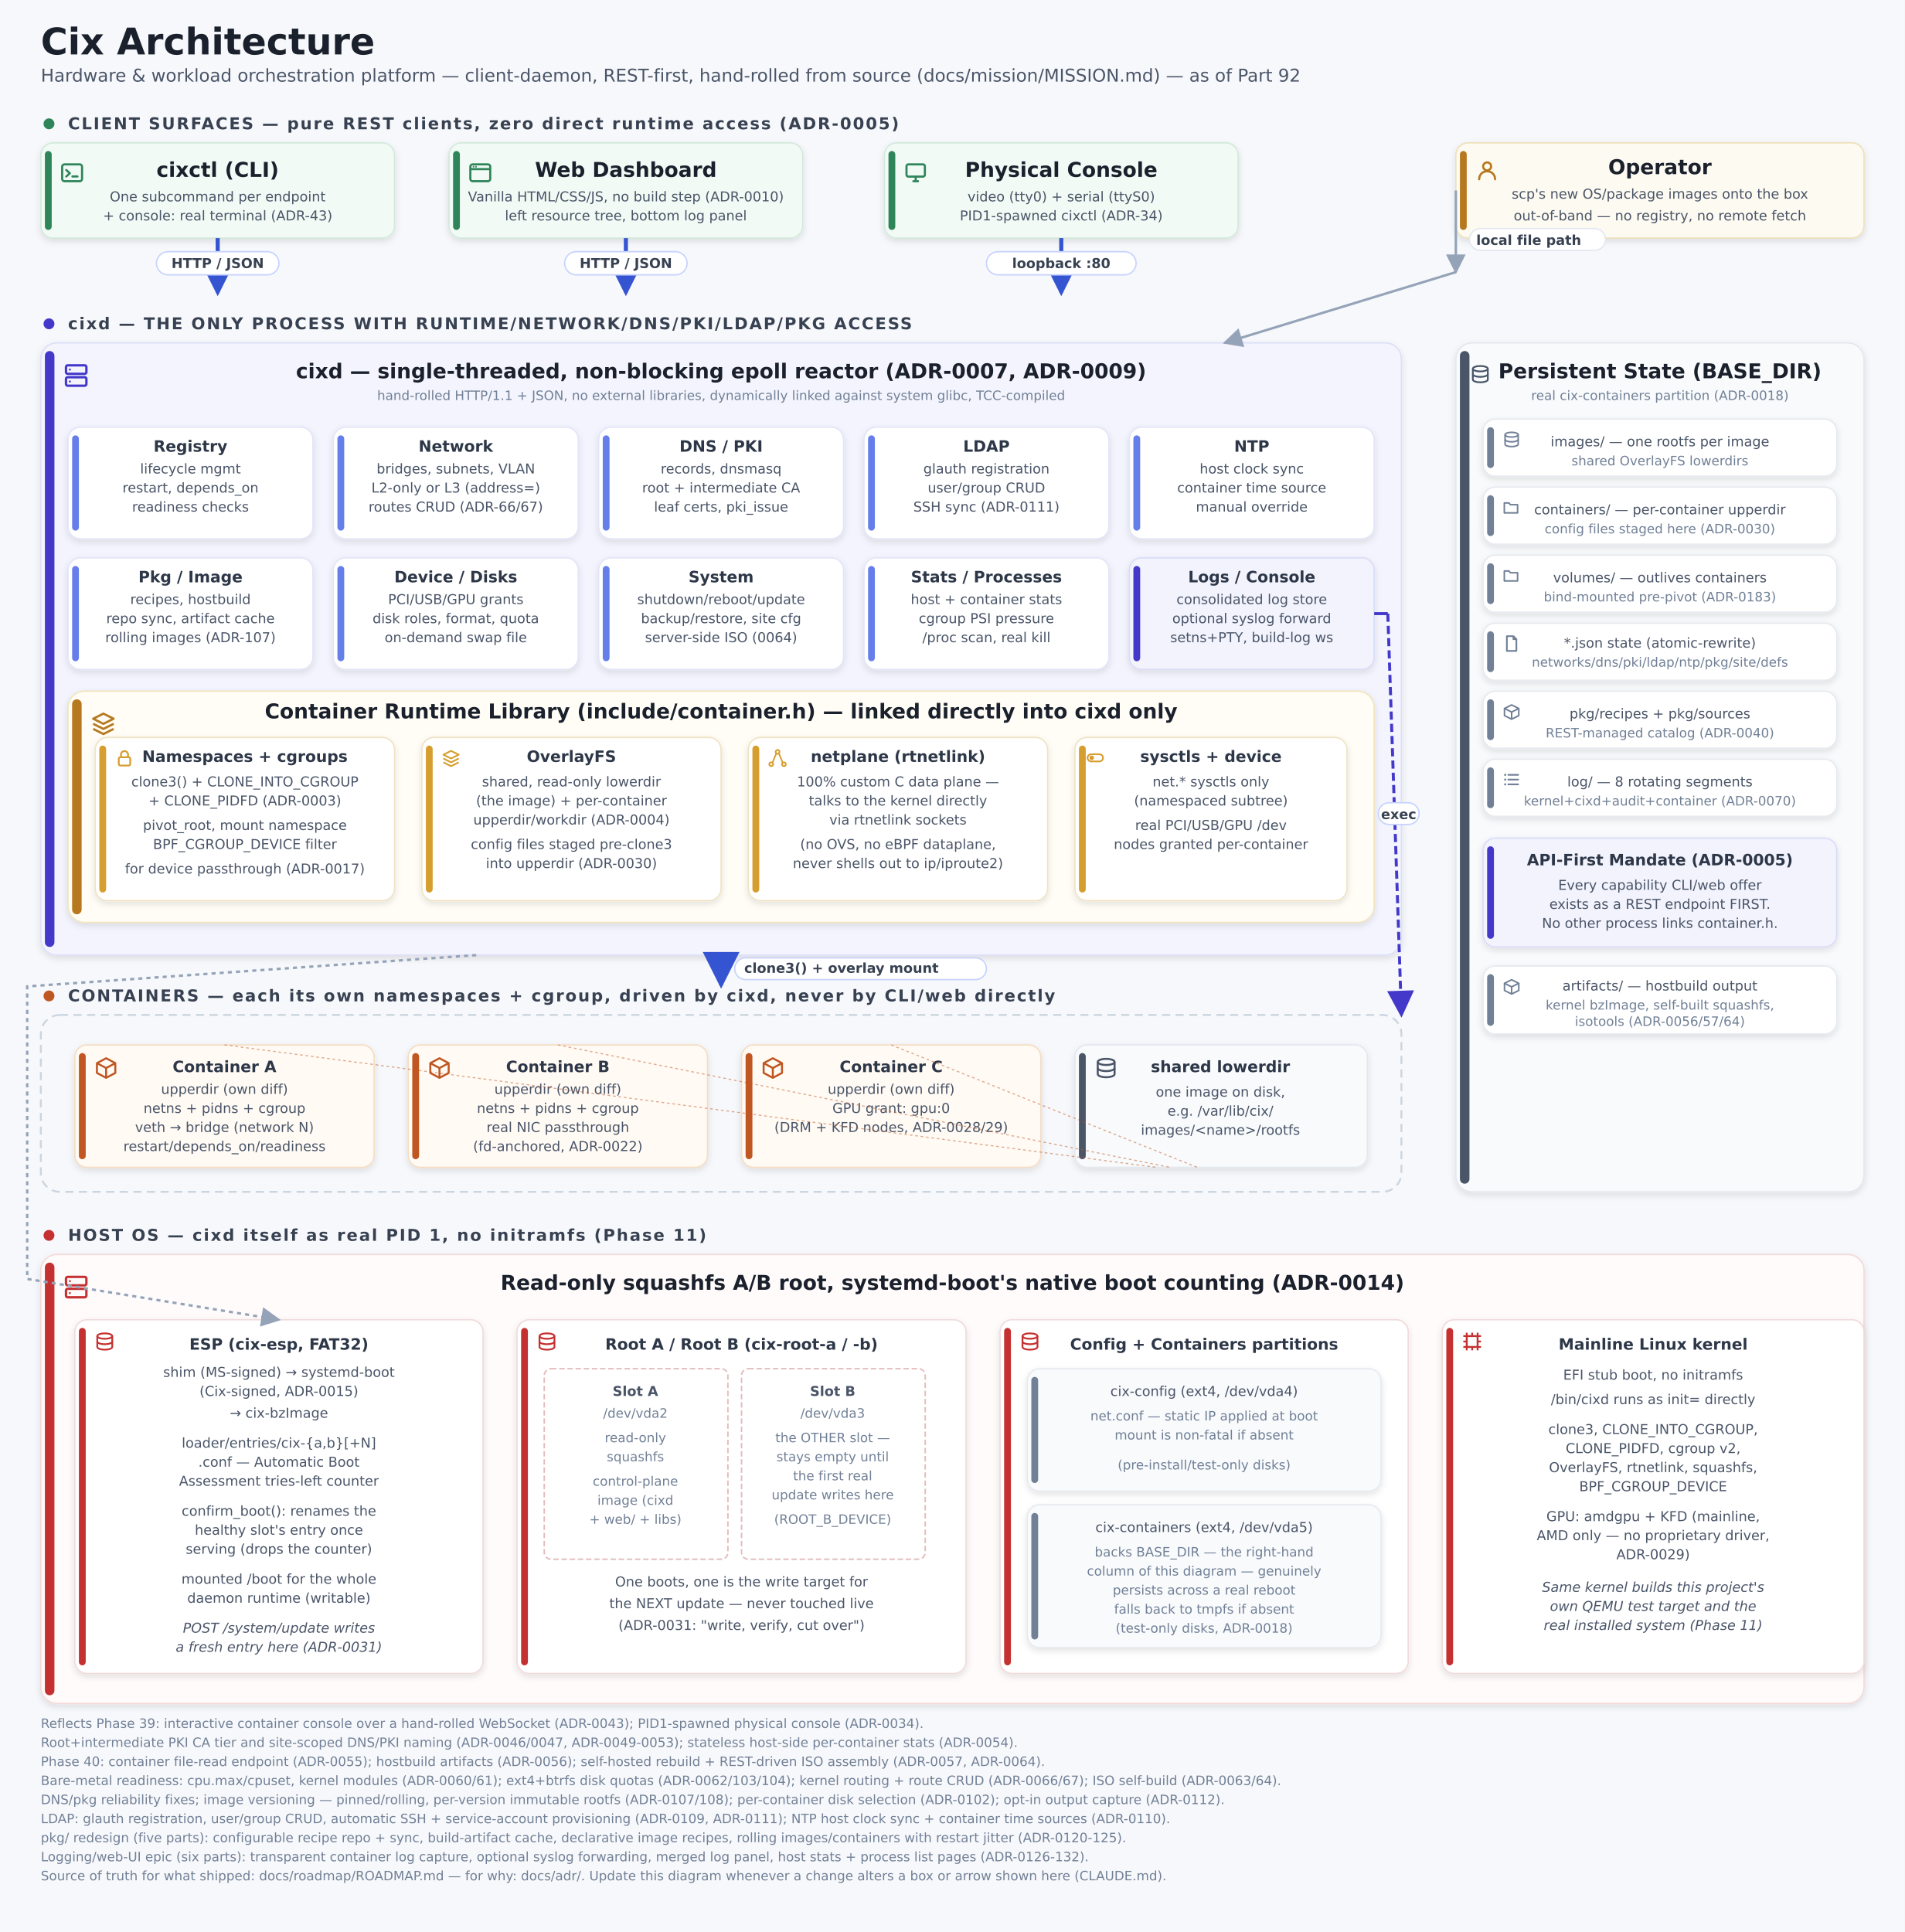
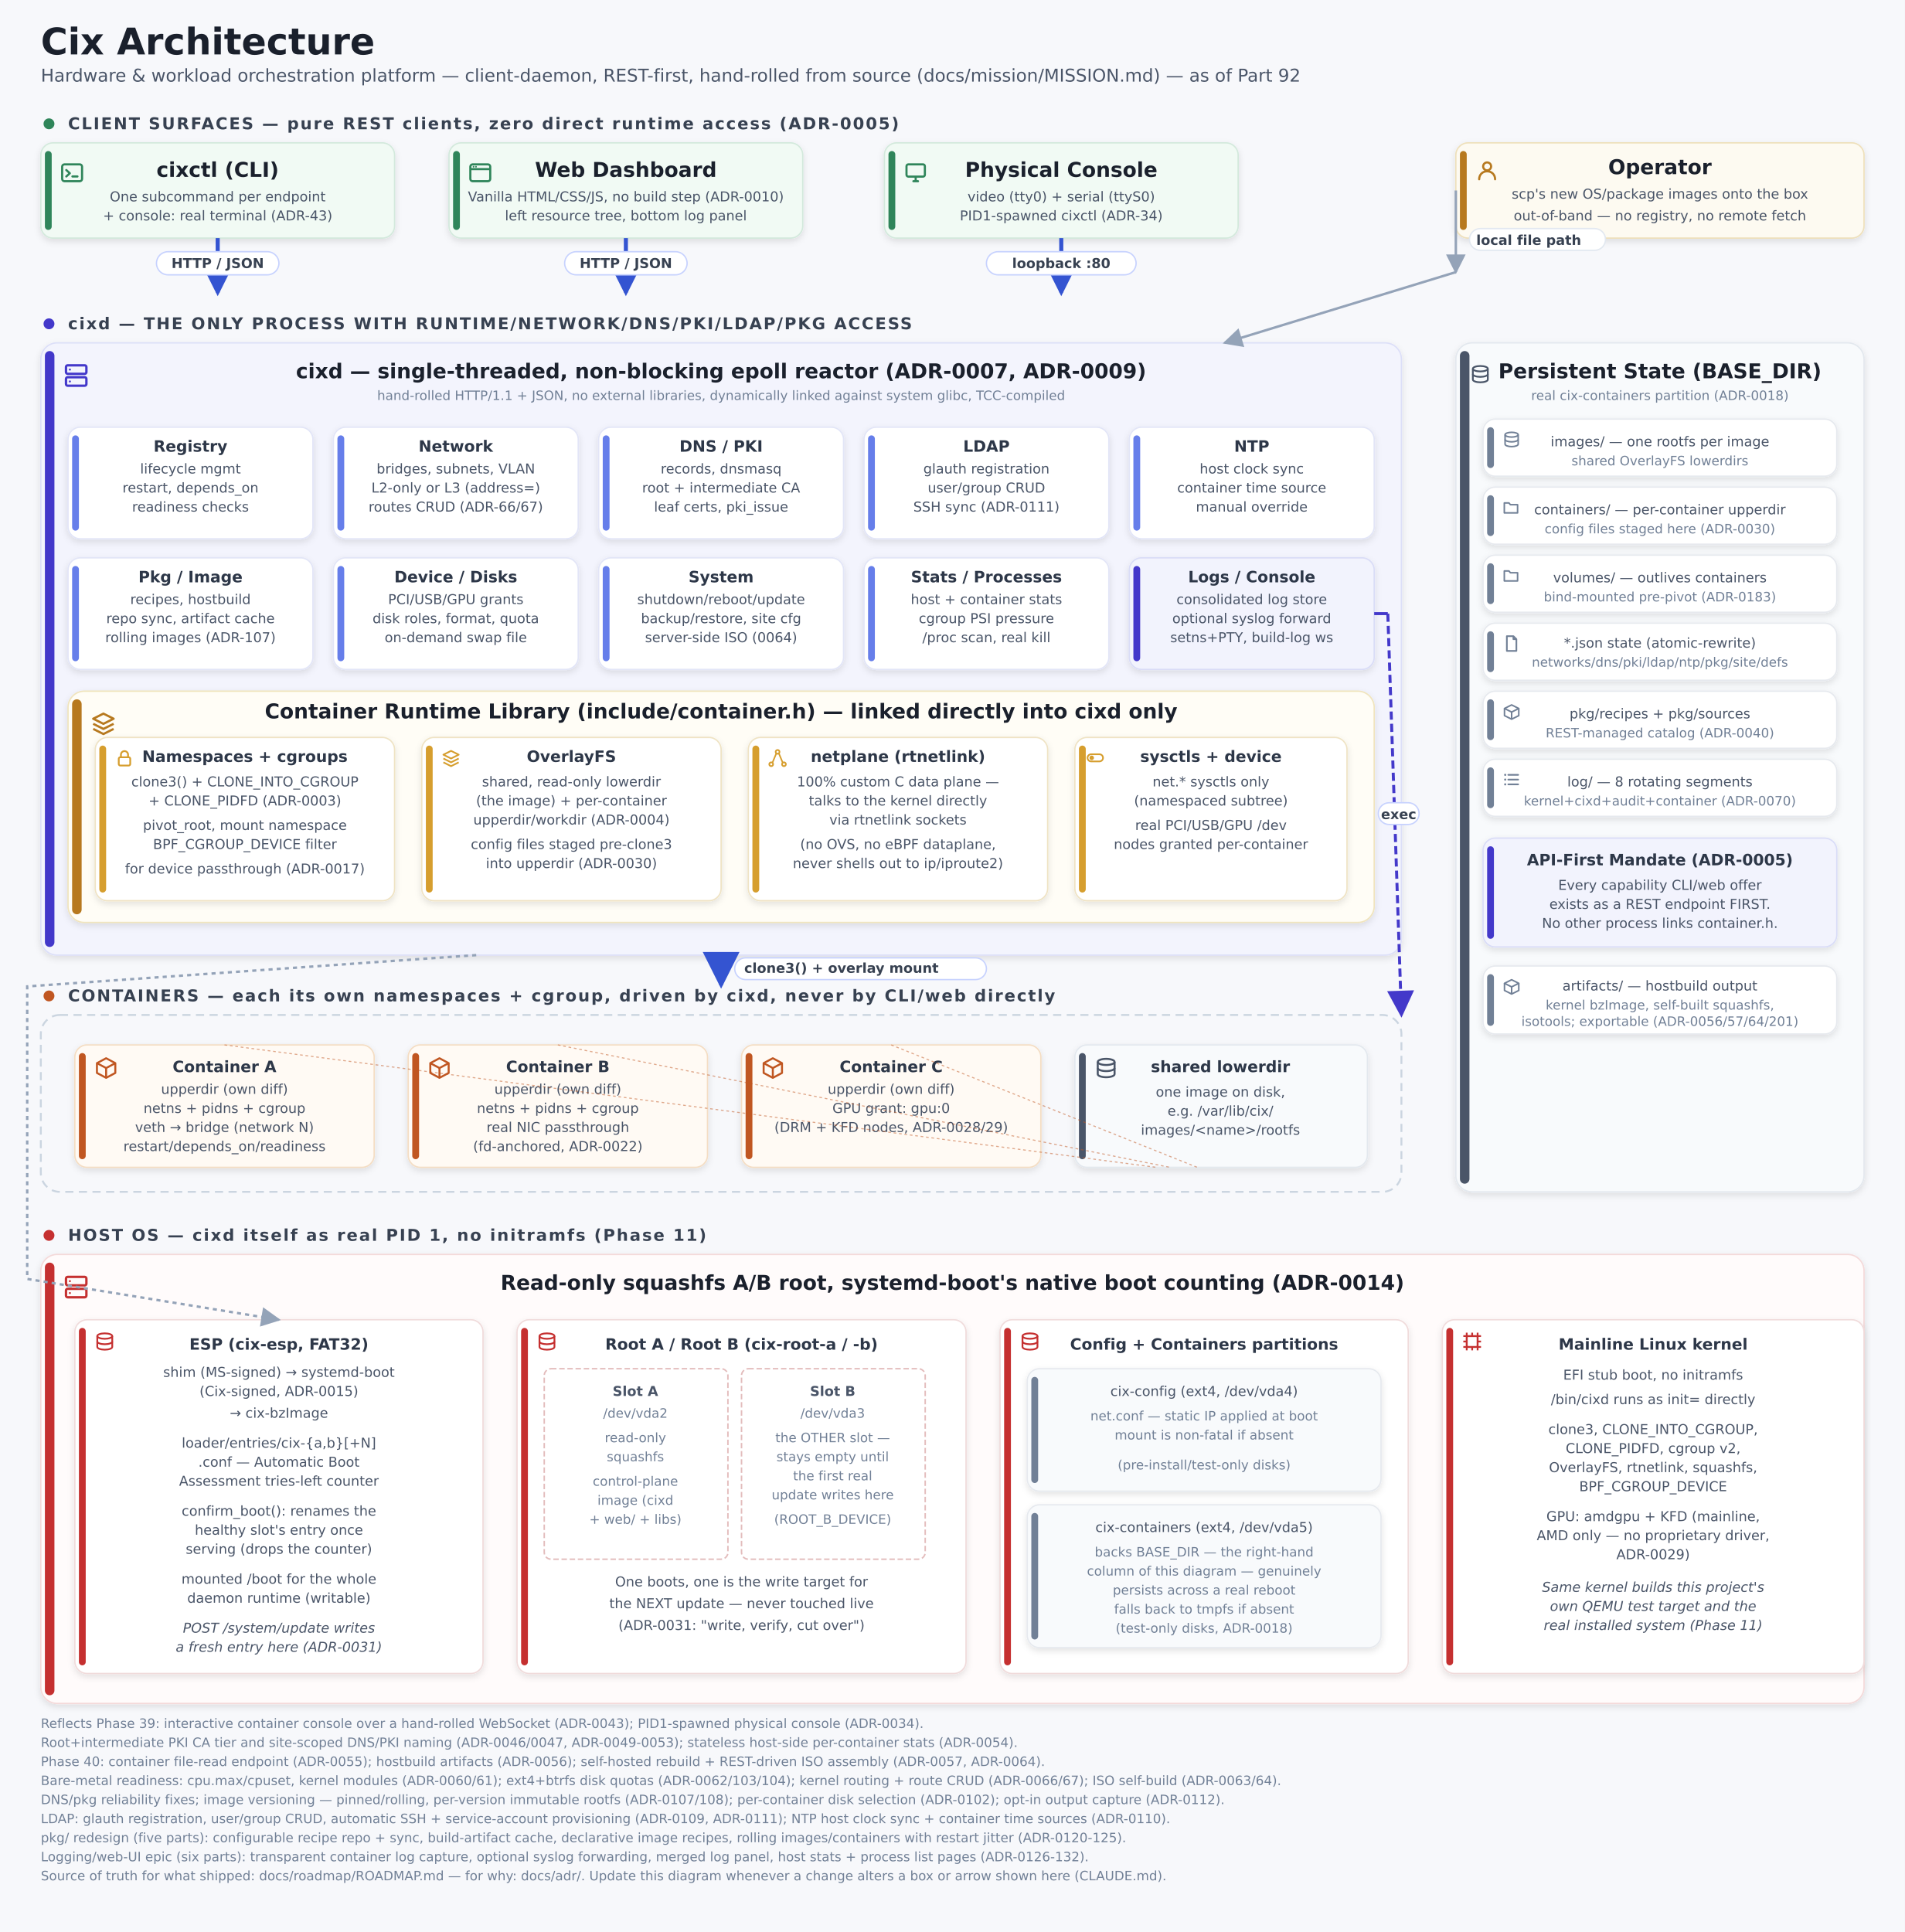
<svg xmlns="http://www.w3.org/2000/svg" viewBox="0 0 1400 1420" font-family="'DejaVu Sans', Verdana, Arial, sans-serif">
  <defs>
    <marker id="arrowFlow" viewBox="0 0 10 10" refX="9" refY="5" markerWidth="9" markerHeight="9" orient="auto-start-reverse">
      <path d="M0,0 L10,5 L0,10 z" fill="#3454d1" />
    </marker>
    <marker id="arrowIndigo" viewBox="0 0 10 10" refX="9" refY="5" markerWidth="9" markerHeight="9" orient="auto-start-reverse">
      <path d="M0,0 L10,5 L0,10 z" fill="#4338ca" />
    </marker>
    <marker id="arrowLight" viewBox="0 0 10 10" refX="9" refY="5" markerWidth="8" markerHeight="8" orient="auto-start-reverse">
      <path d="M0,0 L10,5 L0,10 z" fill="#94a3b8" />
    </marker>
    <filter id="cardShadow" x="-30%" y="-30%" width="160%" height="160%">
      <feDropShadow dx="0" dy="2" stdDeviation="2.4" flood-color="#1a202c" flood-opacity="0.11" />
    </filter>
    <symbol id="i-terminal" viewBox="0 0 16 16">
      <rect x="1.5" y="2.5" width="13" height="11" rx="1.5" fill="none" stroke="currentColor" stroke-width="1.4" />
      <path d="M4.2 6.2l2.3 2.1-2.3 2.1" fill="none" stroke="currentColor" stroke-width="1.4" stroke-linecap="round" stroke-linejoin="round" />
      <line x1="8.2" y1="10.4" x2="11.5" y2="10.4" stroke="currentColor" stroke-width="1.4" stroke-linecap="round" />
    </symbol>
    <symbol id="i-window" viewBox="0 0 16 16">
      <rect x="1.5" y="2.5" width="13" height="11" rx="1.5" fill="none" stroke="currentColor" stroke-width="1.4" />
      <line x1="1.5" y1="5.6" x2="14.5" y2="5.6" stroke="currentColor" stroke-width="1.4" />
      <circle cx="3.6" cy="4.05" r="0.55" fill="currentColor" stroke="none" />
      <circle cx="5.2" cy="4.05" r="0.55" fill="currentColor" stroke="none" />
    </symbol>
    <symbol id="i-monitor" viewBox="0 0 16 16">
      <rect x="2" y="2.5" width="12" height="8" rx="1.2" fill="none" stroke="currentColor" stroke-width="1.4" />
      <line x1="6.5" y1="13.5" x2="9.5" y2="13.5" stroke="currentColor" stroke-width="1.4" stroke-linecap="round" />
      <line x1="8" y1="10.5" x2="8" y2="13.5" stroke="currentColor" stroke-width="1.4" />
    </symbol>
    <symbol id="i-user" viewBox="0 0 16 16">
      <circle cx="8" cy="5.6" r="2.6" fill="none" stroke="currentColor" stroke-width="1.4" />
      <path d="M2.8 14c0-3.1 2.3-5.2 5.2-5.2s5.2 2.1 5.2 5.2" fill="none" stroke="currentColor" stroke-width="1.4" stroke-linecap="round" />
    </symbol>
    <symbol id="i-server" viewBox="0 0 16 16">
      <rect x="2" y="2" width="12" height="5" rx="1" fill="none" stroke="currentColor" stroke-width="1.4" />
      <rect x="2" y="9" width="12" height="5" rx="1" fill="none" stroke="currentColor" stroke-width="1.4" />
      <circle cx="4.3" cy="4.5" r="0.6" fill="currentColor" stroke="none" />
      <circle cx="4.3" cy="11.5" r="0.6" fill="currentColor" stroke="none" />
    </symbol>
    <symbol id="i-list" viewBox="0 0 16 16">
      <circle cx="2.6" cy="4" r="0.9" fill="currentColor" stroke="none" />
      <circle cx="2.6" cy="8" r="0.9" fill="currentColor" stroke="none" />
      <circle cx="2.6" cy="12" r="0.9" fill="currentColor" stroke="none" />
      <line x1="5.2" y1="4" x2="13.5" y2="4" stroke="currentColor" stroke-width="1.4" stroke-linecap="round" />
      <line x1="5.2" y1="8" x2="13.5" y2="8" stroke="currentColor" stroke-width="1.4" stroke-linecap="round" />
      <line x1="5.2" y1="12" x2="13.5" y2="12" stroke="currentColor" stroke-width="1.4" stroke-linecap="round" />
    </symbol>
    <symbol id="i-network" viewBox="0 0 16 16">
      <circle cx="8" cy="2.8" r="1.5" fill="none" stroke="currentColor" stroke-width="1.3" />
      <circle cx="3" cy="12.5" r="1.5" fill="none" stroke="currentColor" stroke-width="1.3" />
      <circle cx="13" cy="12.5" r="1.5" fill="none" stroke="currentColor" stroke-width="1.3" />
      <line x1="7" y1="4" x2="4" y2="11.2" stroke="currentColor" stroke-width="1.2" />
      <line x1="9" y1="4" x2="12" y2="11.2" stroke="currentColor" stroke-width="1.2" />
    </symbol>
    <symbol id="i-shield" viewBox="0 0 16 16">
      <path d="M8 1.6l5.4 2v4.1c0 4.3-2.5 6.8-5.4 7.7c-2.9-.9-5.4-3.4-5.4-7.7V3.6z" fill="none" stroke="currentColor" stroke-width="1.4" stroke-linejoin="round" />
    </symbol>
    <symbol id="i-box" viewBox="0 0 16 16">
      <path d="M2 5.4l6-3 6 3-6 3-6-3z" fill="none" stroke="currentColor" stroke-width="1.3" stroke-linejoin="round" />
      <path d="M2 5.4v6l6 3 6-3v-6" fill="none" stroke="currentColor" stroke-width="1.3" stroke-linejoin="round" />
      <line x1="8" y1="8.4" x2="8" y2="14.4" stroke="currentColor" stroke-width="1.3" />
    </symbol>
    <symbol id="i-chip" viewBox="0 0 16 16">
      <rect x="4.5" y="4.5" width="7" height="7" rx="1" fill="none" stroke="currentColor" stroke-width="1.4" />
      <line x1="6" y1="1.5" x2="6" y2="4.5" stroke="currentColor" stroke-width="1.3" />
      <line x1="10" y1="1.5" x2="10" y2="4.5" stroke="currentColor" stroke-width="1.3" />
      <line x1="6" y1="11.5" x2="6" y2="14.5" stroke="currentColor" stroke-width="1.3" />
      <line x1="10" y1="11.5" x2="10" y2="14.5" stroke="currentColor" stroke-width="1.3" />
      <line x1="1.5" y1="6" x2="4.5" y2="6" stroke="currentColor" stroke-width="1.3" />
      <line x1="1.5" y1="10" x2="4.5" y2="10" stroke="currentColor" stroke-width="1.3" />
      <line x1="11.5" y1="6" x2="14.5" y2="6" stroke="currentColor" stroke-width="1.3" />
      <line x1="11.5" y1="10" x2="14.5" y2="10" stroke="currentColor" stroke-width="1.3" />
    </symbol>
    <symbol id="i-sliders" viewBox="0 0 16 16">
      <line x1="4" y1="2" x2="4" y2="14" stroke="currentColor" stroke-width="1.3" />
      <line x1="8" y1="2" x2="8" y2="14" stroke="currentColor" stroke-width="1.3" />
      <line x1="12" y1="2" x2="12" y2="14" stroke="currentColor" stroke-width="1.3" />
      <circle cx="4" cy="6" r="1.4" fill="currentColor" stroke="none" />
      <circle cx="8" cy="10.5" r="1.4" fill="currentColor" stroke="none" />
      <circle cx="12" cy="4.5" r="1.4" fill="currentColor" stroke="none" />
    </symbol>
    <symbol id="i-chart" viewBox="0 0 16 16">
      <line x1="2" y1="14" x2="14" y2="14" stroke="currentColor" stroke-width="1.3" stroke-linecap="round" />
      <rect x="3.2" y="9.5" width="2.4" height="4.5" fill="currentColor" stroke="none" />
      <rect x="6.8" y="6.5" width="2.4" height="7.5" fill="currentColor" stroke="none" />
      <rect x="10.4" y="3.5" width="2.4" height="10.5" fill="currentColor" stroke="none" />
    </symbol>
    <symbol id="i-layers" viewBox="0 0 16 16">
      <path d="M8 2l6 3-6 3-6-3z" fill="none" stroke="currentColor" stroke-width="1.3" stroke-linejoin="round" />
      <path d="M2 8l6 3 6-3" fill="none" stroke="currentColor" stroke-width="1.3" stroke-linejoin="round" />
      <path d="M2 11l6 3 6-3" fill="none" stroke="currentColor" stroke-width="1.3" stroke-linejoin="round" />
    </symbol>
    <symbol id="i-lock" viewBox="0 0 16 16">
      <rect x="3.5" y="7" width="9" height="6.5" rx="1.2" fill="none" stroke="currentColor" stroke-width="1.4" />
      <path d="M5.2 7V5a2.8 2.8 0 0 1 5.6 0v2" fill="none" stroke="currentColor" stroke-width="1.4" />
    </symbol>
    <symbol id="i-toggle" viewBox="0 0 16 16">
      <rect x="1.5" y="5" width="13" height="6" rx="3" fill="none" stroke="currentColor" stroke-width="1.4" />
      <circle cx="5" cy="8" r="1.9" fill="currentColor" stroke="none" />
    </symbol>
    <symbol id="i-cube" viewBox="0 0 16 16">
      <path d="M8 1.6l6 3.2v6.4l-6 3.2-6-3.2V4.8z" fill="none" stroke="currentColor" stroke-width="1.3" stroke-linejoin="round" />
      <path d="M2 4.8l6 3.2 6-3.2" fill="none" stroke="currentColor" stroke-width="1.3" stroke-linejoin="round" />
      <line x1="8" y1="8" x2="8" y2="14.4" stroke="currentColor" stroke-width="1.3" />
    </symbol>
    <symbol id="i-disk" viewBox="0 0 16 16">
      <ellipse cx="8" cy="4" rx="5.5" ry="2" fill="none" stroke="currentColor" stroke-width="1.3" />
      <path d="M2.5 4v8c0 1.1 2.5 2 5.5 2s5.5-.9 5.5-2V4" fill="none" stroke="currentColor" stroke-width="1.3" />
      <path d="M2.5 8c0 1.1 2.5 2 5.5 2s5.5-.9 5.5-2" fill="none" stroke="currentColor" stroke-width="1.3" />
    </symbol>
    <symbol id="i-folder" viewBox="0 0 16 16">
      <path d="M2 4.5h4.2l1.3 1.6H14v7.4H2z" fill="none" stroke="currentColor" stroke-width="1.4" stroke-linejoin="round" />
    </symbol>
    <symbol id="i-doc" viewBox="0 0 16 16">
      <path d="M4 1.8h5.5L12 4.3v9.9H4z" fill="none" stroke="currentColor" stroke-width="1.4" stroke-linejoin="round" />
      <path d="M9.5 1.8v2.5H12" fill="none" stroke="currentColor" stroke-width="1.4" stroke-linejoin="round" />
    </symbol>
    <symbol id="i-cpu" viewBox="0 0 16 16">
      <rect x="4" y="4" width="8" height="8" rx="1" fill="none" stroke="currentColor" stroke-width="1.4" />
      <line x1="4" y1="1.5" x2="4" y2="4" stroke="currentColor" stroke-width="1.3" />
      <line x1="8" y1="1.5" x2="8" y2="4" stroke="currentColor" stroke-width="1.3" />
      <line x1="12" y1="1.5" x2="12" y2="4" stroke="currentColor" stroke-width="1.3" />
      <line x1="4" y1="12" x2="4" y2="14.5" stroke="currentColor" stroke-width="1.3" />
      <line x1="8" y1="12" x2="8" y2="14.5" stroke="currentColor" stroke-width="1.3" />
      <line x1="12" y1="12" x2="12" y2="14.5" stroke="currentColor" stroke-width="1.3" />
      <line x1="1.5" y1="4" x2="4" y2="4" stroke="currentColor" stroke-width="1.3" />
      <line x1="1.5" y1="8" x2="4" y2="8" stroke="currentColor" stroke-width="1.3" />
      <line x1="1.5" y1="12" x2="4" y2="12" stroke="currentColor" stroke-width="1.3" />
      <line x1="12" y1="4" x2="14.5" y2="4" stroke="currentColor" stroke-width="1.3" />
      <line x1="12" y1="8" x2="14.5" y2="8" stroke="currentColor" stroke-width="1.3" />
      <line x1="12" y1="12" x2="14.5" y2="12" stroke="currentColor" stroke-width="1.3" />
    </symbol>
  </defs>
  <style>
    .title { font-size: 27px; font-weight: 700; fill: #1a202c; }
    .subtitle { font-size: 13px; fill: #4a5568; }
    .layer-label { font-size: 12px; font-weight: 700; fill: #374151; letter-spacing: 1.1px; }
    .box-title { font-size: 15px; font-weight: 700; fill: #1a202c; }
    .module-title { font-size: 11.5px; font-weight: 700; fill: #2d3748; }
    .module-text { font-size: 10px; fill: #4a5568; }
    .body-text { font-size: 11px; fill: #2d3748; }
    .small-text { font-size: 9.5px; fill: #718096; }
    .arrow-label { font-size: 10px; fill: #374151; font-weight: 600; }
    .card-primary { rx: 12; stroke-width: 1; filter: url(#cardShadow); }
    .card { rx: 9; stroke-width: 1; filter: url(#cardShadow); }
    .boundary { fill: none; stroke: #cbd5e0; stroke-width: 1.4; stroke-dasharray: 6 4; rx: 14; }
    .box-slot { fill: #ffffff; stroke: #e3bcbc; stroke-width: 1.1; stroke-dasharray: 4 2; rx: 5; }
  </style>
  <rect width="1400" height="1420" fill="#f7f8fb" />
  <text x="30" y="40" class="title">Cix Architecture</text>
  <text x="30" y="60" class="subtitle">Hardware &amp; workload orchestration platform — client-daemon, REST-first, hand-rolled from source (docs/mission/MISSION.md) — as of Part 92</text>
  <circle cx="36" cy="91" r="4" fill="#2f855a" />
  <text x="50" y="95" class="layer-label">CLIENT SURFACES — pure REST clients, zero direct runtime access (ADR-0005)</text>
  <rect x="30" y="105" width="260" height="70" class="card" fill="#f1faf4" stroke="#d3e9dc" />
  <rect x="33" y="111" width="5" height="58" rx="2.5" fill="#2f855a" />
  <use href="#i-terminal" x="44" y="118" width="18" height="18" style="color:#2f855a" />
  <text x="160" y="130" text-anchor="middle" class="box-title">cixctl (CLI)</text>
  <text x="160" y="148" text-anchor="middle" class="module-text">One subcommand per endpoint</text>
  <text x="160" y="162" text-anchor="middle" class="module-text">+ console: real terminal (ADR-43)</text>
  <rect x="330" y="105" width="260" height="70" class="card" fill="#f1faf4" stroke="#d3e9dc" />
  <rect x="333" y="111" width="5" height="58" rx="2.5" fill="#2f855a" />
  <use href="#i-window" x="344" y="118" width="18" height="18" style="color:#2f855a" />
  <text x="460" y="130" text-anchor="middle" class="box-title">Web Dashboard</text>
  <text x="460" y="148" text-anchor="middle" class="module-text">Vanilla HTML/CSS/JS, no build step (ADR-0010)</text>
  <text x="460" y="162" text-anchor="middle" class="module-text">left resource tree, bottom log panel</text>
  <rect x="650" y="105" width="260" height="70" class="card" fill="#f1faf4" stroke="#d3e9dc" />
  <rect x="653" y="111" width="5" height="58" rx="2.5" fill="#2f855a" />
  <use href="#i-monitor" x="664" y="118" width="18" height="18" style="color:#2f855a" />
  <text x="780" y="130" text-anchor="middle" class="box-title">Physical Console</text>
  <text x="780" y="148" text-anchor="middle" class="module-text">video (tty0) + serial (ttyS0)</text>
  <text x="780" y="162" text-anchor="middle" class="module-text">PID1-spawned cixctl (ADR-34)</text>
  <rect x="1070" y="105" width="300" height="70" class="card" fill="#fdfaf1" stroke="#eee0bb" />
  <rect x="1073" y="111" width="5" height="58" rx="2.5" fill="#b7791f" />
  <use href="#i-user" x="1084" y="116" width="18" height="18" style="color:#b7791f" />
  <text x="1220" y="128" text-anchor="middle" class="box-title">Operator</text>
  <text x="1220" y="146" text-anchor="middle" class="module-text">scp's new OS/package images onto the box</text>
  <text x="1220" y="162" text-anchor="middle" class="module-text">out-of-band — no registry, no remote fetch</text>
  <line x1="160" y1="175" x2="160" y2="215" stroke="#3454d1" stroke-width="3" marker-end="url(#arrowFlow)" />
  <line x1="460" y1="175" x2="460" y2="215" stroke="#3454d1" stroke-width="3" marker-end="url(#arrowFlow)" />
  <line x1="780" y1="175" x2="780" y2="215" stroke="#3454d1" stroke-width="3" marker-end="url(#arrowFlow)" />
  <rect x="115" y="185" width="90" height="17" rx="8.5" fill="#ffffff" stroke="#c7d2fe" />
  <text x="160" y="197" text-anchor="middle" class="arrow-label" fill="#3454d1">HTTP / JSON</text>
  <rect x="415" y="185" width="90" height="17" rx="8.5" fill="#ffffff" stroke="#c7d2fe" />
  <text x="460" y="197" text-anchor="middle" class="arrow-label" fill="#3454d1">HTTP / JSON</text>
  <rect x="725" y="185" width="110" height="17" rx="8.5" fill="#ffffff" stroke="#c7d2fe" />
  <text x="780" y="197" text-anchor="middle" class="arrow-label" fill="#3454d1">loopback :80</text>
  <circle cx="36" cy="238" r="4" fill="#4338ca" />
  <text x="50" y="242" class="layer-label">cixd — THE ONLY PROCESS WITH RUNTIME/NETWORK/DNS/PKI/LDAP/PKG ACCESS</text>
  <rect x="30" y="252" width="1000" height="450" class="card-primary" fill="#f3f4fd" stroke="#dcdff8" />
  <rect x="33" y="258" width="7" height="438" rx="3.5" fill="#4338ca" />
  <use href="#i-server" x="46" y="266" width="20" height="20" style="color:#4338ca" />
  <text x="530" y="278" text-anchor="middle" class="box-title">cixd — single-threaded, non-blocking epoll reactor (ADR-0007, ADR-0009)</text>
  <text x="530" y="294" text-anchor="middle" class="small-text">hand-rolled HTTP/1.1 + JSON, no external libraries, dynamically linked against system glibc, TCC-compiled</text>
  <rect x="50" y="314" width="180" height="82" class="card" fill="#ffffff" stroke="#e2e5f7" />
  <rect x="53" y="320" width="5" height="70" rx="2.5" fill="#667eea" />
  <text x="140" y="332" text-anchor="middle" class="module-title">Registry</text>
  <text x="140" y="348" text-anchor="middle" class="module-text">lifecycle mgmt</text>
  <text x="140" y="362" text-anchor="middle" class="module-text">restart, depends_on</text>
  <text x="140" y="376" text-anchor="middle" class="module-text">readiness checks</text>
  <rect x="245" y="314" width="180" height="82" class="card" fill="#ffffff" stroke="#e2e5f7" />
  <rect x="248" y="320" width="5" height="70" rx="2.5" fill="#667eea" />
  <text x="335" y="332" text-anchor="middle" class="module-title">Network</text>
  <text x="335" y="348" text-anchor="middle" class="module-text">bridges, subnets, VLAN</text>
  <text x="335" y="362" text-anchor="middle" class="module-text">L2-only or L3 (address=)</text>
  <text x="335" y="376" text-anchor="middle" class="module-text">routes CRUD (ADR-66/67)</text>
  <rect x="440" y="314" width="180" height="82" class="card" fill="#ffffff" stroke="#e2e5f7" />
  <rect x="443" y="320" width="5" height="70" rx="2.5" fill="#667eea" />
  <text x="530" y="332" text-anchor="middle" class="module-title">DNS / PKI</text>
  <text x="530" y="348" text-anchor="middle" class="module-text">records, dnsmasq</text>
  <text x="530" y="362" text-anchor="middle" class="module-text">root + intermediate CA</text>
  <text x="530" y="376" text-anchor="middle" class="module-text">leaf certs, pki_issue</text>
  <rect x="635" y="314" width="180" height="82" class="card" fill="#ffffff" stroke="#e2e5f7" />
  <rect x="638" y="320" width="5" height="70" rx="2.5" fill="#667eea" />
  <text x="725" y="332" text-anchor="middle" class="module-title">LDAP</text>
  <text x="725" y="348" text-anchor="middle" class="module-text">glauth registration</text>
  <text x="725" y="362" text-anchor="middle" class="module-text">user/group CRUD</text>
  <text x="725" y="376" text-anchor="middle" class="module-text">SSH sync (ADR-0111)</text>
  <rect x="830" y="314" width="180" height="82" class="card" fill="#ffffff" stroke="#e2e5f7" />
  <rect x="833" y="320" width="5" height="70" rx="2.5" fill="#667eea" />
  <text x="920" y="332" text-anchor="middle" class="module-title">NTP</text>
  <text x="920" y="348" text-anchor="middle" class="module-text">host clock sync</text>
  <text x="920" y="362" text-anchor="middle" class="module-text">container time source</text>
  <text x="920" y="376" text-anchor="middle" class="module-text">manual override</text>
  <rect x="50" y="410" width="180" height="82" class="card" fill="#ffffff" stroke="#e2e5f7" />
  <rect x="53" y="416" width="5" height="70" rx="2.5" fill="#667eea" />
  <text x="140" y="428" text-anchor="middle" class="module-title">Pkg / Image</text>
  <text x="140" y="444" text-anchor="middle" class="module-text">recipes, hostbuild</text>
  <text x="140" y="458" text-anchor="middle" class="module-text">repo sync, artifact cache</text>
  <text x="140" y="472" text-anchor="middle" class="module-text">rolling images (ADR-107)</text>
  <rect x="245" y="410" width="180" height="82" class="card" fill="#ffffff" stroke="#e2e5f7" />
  <rect x="248" y="416" width="5" height="70" rx="2.5" fill="#667eea" />
  <text x="335" y="428" text-anchor="middle" class="module-title">Device / Disks</text>
  <text x="335" y="444" text-anchor="middle" class="module-text">PCI/USB/GPU grants</text>
  <text x="335" y="458" text-anchor="middle" class="module-text">disk roles, format, quota</text>
  <text x="335" y="472" text-anchor="middle" class="module-text">on-demand swap file</text>
  <rect x="440" y="410" width="180" height="82" class="card" fill="#ffffff" stroke="#e2e5f7" />
  <rect x="443" y="416" width="5" height="70" rx="2.5" fill="#667eea" />
  <text x="530" y="428" text-anchor="middle" class="module-title">System</text>
  <text x="530" y="444" text-anchor="middle" class="module-text">shutdown/reboot/update</text>
  <text x="530" y="458" text-anchor="middle" class="module-text">backup/restore, site cfg</text>
  <text x="530" y="472" text-anchor="middle" class="module-text">server-side ISO (0064)</text>
  <rect x="635" y="410" width="180" height="82" class="card" fill="#ffffff" stroke="#e2e5f7" />
  <rect x="638" y="416" width="5" height="70" rx="2.5" fill="#667eea" />
  <text x="725" y="428" text-anchor="middle" class="module-title">Stats / Processes</text>
  <text x="725" y="444" text-anchor="middle" class="module-text">host + container stats</text>
  <text x="725" y="458" text-anchor="middle" class="module-text">cgroup PSI pressure</text>
  <text x="725" y="472" text-anchor="middle" class="module-text">/proc scan, real kill</text>
  <rect x="830" y="410" width="180" height="82" class="card" fill="#f2f3fd" stroke="#d9dcf7" />
  <rect x="833" y="416" width="5" height="70" rx="2.5" fill="#4338ca" />
  <text x="920" y="428" text-anchor="middle" class="module-title">Logs / Console</text>
  <text x="920" y="444" text-anchor="middle" class="module-text">consolidated log store</text>
  <text x="920" y="458" text-anchor="middle" class="module-text">optional syslog forward</text>
  <text x="920" y="472" text-anchor="middle" class="module-text">setns+PTY, build-log ws</text>
  <rect x="50" y="508" width="960" height="170" class="card-primary" fill="#fffdf6" stroke="#f0e4bd" />
  <rect x="53" y="514" width="7" height="158" rx="3.5" fill="#b7791f" />
  <use href="#i-layers" x="66" y="522" width="20" height="20" style="color:#b7791f" />
  <text x="530" y="528" text-anchor="middle" class="box-title" fill="#7c5a00">Container Runtime Library (include/container.h) — linked directly into cixd only</text>
  <rect x="70" y="542" width="220" height="120" class="card" fill="#ffffff" stroke="#efe3c4" />
  <rect x="73" y="548" width="5" height="108" rx="2.5" fill="#d69e2e" />
  <use href="#i-lock" x="84" y="550" width="15" height="15" style="color:#d69e2e" />
  <text x="180" y="560" text-anchor="middle" class="module-title">Namespaces + cgroups</text>
  <text x="180" y="578" text-anchor="middle" class="module-text">clone3() + CLONE_INTO_CGROUP</text>
  <text x="180" y="592" text-anchor="middle" class="module-text">+ CLONE_PIDFD (ADR-0003)</text>
  <text x="180" y="610" text-anchor="middle" class="module-text">pivot_root, mount namespace</text>
  <text x="180" y="624" text-anchor="middle" class="module-text">BPF_CGROUP_DEVICE filter</text>
  <text x="180" y="642" text-anchor="middle" class="module-text">for device passthrough (ADR-0017)</text>
  <rect x="310" y="542" width="220" height="120" class="card" fill="#ffffff" stroke="#efe3c4" />
  <rect x="313" y="548" width="5" height="108" rx="2.5" fill="#d69e2e" />
  <use href="#i-layers" x="324" y="550" width="15" height="15" style="color:#d69e2e" />
  <text x="420" y="560" text-anchor="middle" class="module-title">OverlayFS</text>
  <text x="420" y="578" text-anchor="middle" class="module-text">shared, read-only lowerdir</text>
  <text x="420" y="592" text-anchor="middle" class="module-text">(the image) + per-container</text>
  <text x="420" y="606" text-anchor="middle" class="module-text">upperdir/workdir (ADR-0004)</text>
  <text x="420" y="624" text-anchor="middle" class="module-text">config files staged pre-clone3</text>
  <text x="420" y="638" text-anchor="middle" class="module-text">into upperdir (ADR-0030)</text>
  <rect x="550" y="542" width="220" height="120" class="card" fill="#ffffff" stroke="#efe3c4" />
  <rect x="553" y="548" width="5" height="108" rx="2.5" fill="#d69e2e" />
  <use href="#i-network" x="564" y="550" width="15" height="15" style="color:#d69e2e" />
  <text x="660" y="560" text-anchor="middle" class="module-title">netplane (rtnetlink)</text>
  <text x="660" y="578" text-anchor="middle" class="module-text">100% custom C data plane —</text>
  <text x="660" y="592" text-anchor="middle" class="module-text">talks to the kernel directly</text>
  <text x="660" y="606" text-anchor="middle" class="module-text">via rtnetlink sockets</text>
  <text x="660" y="624" text-anchor="middle" class="module-text">(no OVS, no eBPF dataplane,</text>
  <text x="660" y="638" text-anchor="middle" class="module-text">never shells out to ip/iproute2)</text>
  <rect x="790" y="542" width="200" height="120" class="card" fill="#ffffff" stroke="#efe3c4" />
  <rect x="793" y="548" width="5" height="108" rx="2.5" fill="#d69e2e" />
  <use href="#i-toggle" x="798" y="550" width="14" height="14" style="color:#d69e2e" />
  <text x="890" y="560" text-anchor="middle" class="module-title">sysctls + device</text>
  <text x="890" y="578" text-anchor="middle" class="module-text">net.* sysctls only</text>
  <text x="890" y="592" text-anchor="middle" class="module-text">(namespaced subtree)</text>
  <text x="890" y="610" text-anchor="middle" class="module-text">real PCI/USB/GPU /dev</text>
  <text x="890" y="624" text-anchor="middle" class="module-text">nodes granted per-container</text>
  <circle cx="36" cy="732" r="4" fill="#c05621" />
  <text x="50" y="736" class="layer-label">CONTAINERS — each its own namespaces + cgroup, driven by cixd, never by CLI/web directly</text>
  <rect x="30" y="746" width="1000" height="130" class="boundary" />
  <rect x="55" y="768" width="220" height="90" class="card" fill="#fffaf4" stroke="#f4ddc3" />
  <rect x="58" y="774" width="5" height="78" rx="2.5" fill="#c05621" />
  <use href="#i-cube" x="69" y="776" width="18" height="18" style="color:#c05621" />
  <text x="165" y="788" text-anchor="middle" class="module-title">Container A</text>
  <text x="165" y="804" text-anchor="middle" class="module-text">upperdir (own diff)</text>
  <text x="165" y="818" text-anchor="middle" class="module-text">netns + pidns + cgroup</text>
  <text x="165" y="832" text-anchor="middle" class="module-text">veth → bridge (network N)</text>
  <text x="165" y="846" text-anchor="middle" class="module-text">restart/depends_on/readiness</text>
  <rect x="300" y="768" width="220" height="90" class="card" fill="#fffaf4" stroke="#f4ddc3" />
  <rect x="303" y="774" width="5" height="78" rx="2.5" fill="#c05621" />
  <use href="#i-cube" x="314" y="776" width="18" height="18" style="color:#c05621" />
  <text x="410" y="788" text-anchor="middle" class="module-title">Container B</text>
  <text x="410" y="804" text-anchor="middle" class="module-text">upperdir (own diff)</text>
  <text x="410" y="818" text-anchor="middle" class="module-text">netns + pidns + cgroup</text>
  <text x="410" y="832" text-anchor="middle" class="module-text">real NIC passthrough</text>
  <text x="410" y="846" text-anchor="middle" class="module-text">(fd-anchored, ADR-0022)</text>
  <rect x="545" y="768" width="220" height="90" class="card" fill="#fffaf4" stroke="#f4ddc3" />
  <rect x="548" y="774" width="5" height="78" rx="2.5" fill="#c05621" />
  <use href="#i-cube" x="559" y="776" width="18" height="18" style="color:#c05621" />
  <text x="655" y="788" text-anchor="middle" class="module-title">Container C</text>
  <text x="655" y="804" text-anchor="middle" class="module-text">upperdir (own diff)</text>
  <text x="655" y="818" text-anchor="middle" class="module-text">GPU grant: gpu:0</text>
  <text x="655" y="832" text-anchor="middle" class="module-text">(DRM + KFD nodes, ADR-0028/29)</text>
  <rect x="790" y="768" width="215" height="90" class="card" fill="#f8fafc" stroke="#e3e8ee" />
  <rect x="793" y="774" width="5" height="78" rx="2.5" fill="#4a5568" />
  <use href="#i-disk" x="804" y="776" width="18" height="18" style="color:#4a5568" />
  <text x="897" y="788" text-anchor="middle" class="module-title">shared lowerdir</text>
  <text x="897" y="806" text-anchor="middle" class="module-text">one image on disk,</text>
  <text x="897" y="820" text-anchor="middle" class="module-text">e.g. /var/lib/cix/</text>
  <text x="897" y="834" text-anchor="middle" class="module-text">images/&lt;name&gt;/rootfs</text>
  <line x1="165" y1="768" x2="850" y2="858" stroke="#c05621" stroke-width="0.8" stroke-dasharray="2 2" opacity="0.5" />
  <line x1="410" y1="768" x2="860" y2="858" stroke="#c05621" stroke-width="0.8" stroke-dasharray="2 2" opacity="0.5" />
  <line x1="655" y1="768" x2="880" y2="858" stroke="#c05621" stroke-width="0.8" stroke-dasharray="2 2" opacity="0.5" />
  <line x1="530" y1="702" x2="530" y2="724" stroke="#3454d1" stroke-width="3" marker-end="url(#arrowFlow)" />
  <rect x="540" y="704" width="185" height="16" rx="8" fill="#ffffff" stroke="#c7d2fe" />
  <text x="547" y="715" class="arrow-label" fill="#3454d1">clone3() + overlay mount</text>
  <line x1="1010" y1="451" x2="1020" y2="451" stroke="#4338ca" stroke-width="2.2" />
  <line x1="1020" y1="451" x2="1030" y2="746" stroke="#4338ca" stroke-width="2.2" stroke-dasharray="6 3" marker-end="url(#arrowIndigo)" />
  <rect x="1013" y="590" width="30" height="16" rx="8" fill="#ffffff" stroke="#c7d2fe" />
  <text x="1028" y="602" text-anchor="middle" class="arrow-label" fill="#4338ca">exec</text>
  <rect x="1070" y="252" width="300" height="624" class="card-primary" fill="#f8fafc" stroke="#e3e8ee" />
  <rect x="1073" y="258" width="7" height="612" rx="3.5" fill="#4a5568" />
  <use href="#i-disk" x="1080" y="267" width="16" height="16" style="color:#4a5568" />
  <text x="1220" y="278" text-anchor="middle" class="box-title">Persistent State (BASE_DIR)</text>
  <text x="1220" y="294" text-anchor="middle" class="small-text">real cix-containers partition (ADR-0018)</text>
  <rect x="1090" y="308" width="260" height="42" class="card" fill="#ffffff" stroke="#e6e9ee" />
  <rect x="1093" y="314" width="5" height="30" rx="2.5" fill="#718096" />
  <use href="#i-disk" x="1104" y="316" width="14" height="14" style="color:#718096" />
  <text x="1220" y="328" text-anchor="middle" class="module-text">images/ — one rootfs per image</text>
  <text x="1220" y="342" text-anchor="middle" class="small-text">shared OverlayFS lowerdirs</text>
  <rect x="1090" y="358" width="260" height="42" class="card" fill="#ffffff" stroke="#e6e9ee" />
  <rect x="1093" y="364" width="5" height="30" rx="2.5" fill="#718096" />
  <use href="#i-folder" x="1104" y="366" width="13" height="13" style="color:#718096" />
  <text x="1220" y="378" text-anchor="middle" class="module-text">containers/ — per-container upperdir</text>
  <text x="1220" y="392" text-anchor="middle" class="small-text">config files staged here (ADR-0030)</text>
  <rect x="1090" y="408" width="260" height="42" class="card" fill="#ffffff" stroke="#e6e9ee" />
  <rect x="1093" y="414" width="5" height="30" rx="2.5" fill="#718096" />
  <use href="#i-folder" x="1104" y="416" width="13" height="13" style="color:#718096" />
  <text x="1220" y="428" text-anchor="middle" class="module-text">volumes/ — outlives containers</text>
  <text x="1220" y="442" text-anchor="middle" class="small-text">bind-mounted pre-pivot (ADR-0183)</text>
  <rect x="1090" y="458" width="260" height="42" class="card" fill="#ffffff" stroke="#e6e9ee" />
  <rect x="1093" y="464" width="5" height="30" rx="2.5" fill="#718096" />
  <use href="#i-doc" x="1104" y="466" width="14" height="14" style="color:#718096" />
  <text x="1220" y="476" text-anchor="middle" class="module-text">*.json state (atomic-rewrite)</text>
  <text x="1220" y="490" text-anchor="middle" class="small-text">networks/dns/pki/ldap/ntp/pkg/site/defs</text>
  <rect x="1090" y="508" width="260" height="42" class="card" fill="#ffffff" stroke="#e6e9ee" />
  <rect x="1093" y="514" width="5" height="30" rx="2.5" fill="#718096" />
  <use href="#i-box" x="1104" y="516" width="14" height="14" style="color:#718096" />
  <text x="1220" y="528" text-anchor="middle" class="module-text">pkg/recipes + pkg/sources</text>
  <text x="1220" y="542" text-anchor="middle" class="small-text">REST-managed catalog (ADR-0040)</text>
  <rect x="1090" y="558" width="260" height="42" class="card" fill="#ffffff" stroke="#e6e9ee" />
  <rect x="1093" y="564" width="5" height="30" rx="2.5" fill="#718096" />
  <use href="#i-list" x="1104" y="566" width="14" height="14" style="color:#718096" />
  <text x="1220" y="578" text-anchor="middle" class="module-text">log/ — 8 rotating segments</text>
  <text x="1220" y="592" text-anchor="middle" class="small-text">kernel+cixd+audit+container (ADR-0070)</text>
  <rect x="1090" y="616" width="260" height="80" class="card" fill="#f2f3fd" stroke="#d9dcf7" />
  <rect x="1093" y="622" width="5" height="68" rx="2.5" fill="#4338ca" />
  <text x="1220" y="636" text-anchor="middle" class="module-title">API-First Mandate (ADR-0005)</text>
  <text x="1220" y="654" text-anchor="middle" class="module-text">Every capability CLI/web offer</text>
  <text x="1220" y="668" text-anchor="middle" class="module-text">exists as a REST endpoint FIRST.</text>
  <text x="1220" y="682" text-anchor="middle" class="module-text">No other process links container.h.</text>
  <rect x="1090" y="710" width="260" height="50" class="card" fill="#ffffff" stroke="#e6e9ee" />
  <rect x="1093" y="716" width="5" height="38" rx="2.5" fill="#718096" />
  <use href="#i-box" x="1104" y="718" width="14" height="14" style="color:#718096" />
  <text x="1220" y="728" text-anchor="middle" class="module-text">artifacts/ — hostbuild output</text>
  <text x="1220" y="742" text-anchor="middle" class="small-text">kernel bzImage, self-built squashfs,</text>
-   <text x="1220" y="754" text-anchor="middle" class="small-text">isotools (ADR-0056/57/64)</text>
+   <text x="1220" y="754" text-anchor="middle" class="small-text">isotools; exportable (ADR-0056/57/64/201)</text>
  <line x1="1070" y1="140" x2="1070" y2="200" stroke="#94a3b8" stroke-width="1.8" marker-end="url(#arrowLight)" />
  <rect x="1080" y="168" width="100" height="16" rx="8" fill="#ffffff" stroke="#e2e8f0" />
  <text x="1085" y="180" class="arrow-label" fill="#64748b">local file path</text>
  <line x1="1070" y1="200" x2="900" y2="252" stroke="#94a3b8" stroke-width="1.8" marker-end="url(#arrowLight)" />
  <circle cx="36" cy="908" r="4" fill="#c53030" />
  <text x="50" y="912" class="layer-label">HOST OS — cixd itself as real PID 1, no initramfs (Phase 11)</text>
  <rect x="30" y="922" width="1340" height="330" class="card-primary" fill="#fffbfb" stroke="#f4d9d9" />
  <rect x="33" y="928" width="7" height="318" rx="3.5" fill="#c53030" />
  <use href="#i-server" x="46" y="936" width="20" height="20" style="color:#c53030" />
  <text x="700" y="948" text-anchor="middle" class="box-title">Read-only squashfs A/B root, systemd-boot's native boot counting (ADR-0014)</text>
  <rect x="55" y="970" width="300" height="260" class="card" fill="#ffffff" stroke="#f0dbdb" />
  <rect x="58" y="976" width="5" height="248" rx="2.5" fill="#c53030" />
  <use href="#i-disk" x="69" y="978" width="16" height="16" style="color:#c53030" />
  <text x="205" y="992" text-anchor="middle" class="module-title">ESP (cix-esp, FAT32)</text>
  <text x="205" y="1012" text-anchor="middle" class="module-text">shim (MS-signed) → systemd-boot</text>
  <text x="205" y="1026" text-anchor="middle" class="module-text">(Cix-signed, ADR-0015)</text>
  <text x="205" y="1042" text-anchor="middle" class="module-text">→ cix-bzImage</text>
  <text x="205" y="1064" text-anchor="middle" class="module-text">loader/entries/cix-{a,b}[+N]</text>
  <text x="205" y="1078" text-anchor="middle" class="module-text">.conf — Automatic Boot</text>
  <text x="205" y="1092" text-anchor="middle" class="module-text">Assessment tries-left counter</text>
  <text x="205" y="1114" text-anchor="middle" class="module-text">confirm_boot(): renames the</text>
  <text x="205" y="1128" text-anchor="middle" class="module-text">healthy slot's entry once</text>
  <text x="205" y="1142" text-anchor="middle" class="module-text">serving (drops the counter)</text>
  <text x="205" y="1164" text-anchor="middle" class="module-text">mounted /boot for the whole</text>
  <text x="205" y="1178" text-anchor="middle" class="module-text">daemon runtime (writable)</text>
  <text x="205" y="1200" text-anchor="middle" class="module-text" font-style="italic">POST /system/update writes</text>
  <text x="205" y="1214" text-anchor="middle" class="module-text" font-style="italic">a fresh entry here (ADR-0031)</text>
  <rect x="380" y="970" width="330" height="260" class="card" fill="#ffffff" stroke="#f0dbdb" />
  <rect x="383" y="976" width="5" height="248" rx="2.5" fill="#c53030" />
  <use href="#i-disk" x="394" y="978" width="16" height="16" style="color:#c53030" />
  <text x="545" y="992" text-anchor="middle" class="module-title">Root A / Root B (cix-root-a / -b)</text>
  <rect x="400" y="1006" width="135" height="140" class="box-slot" />
  <text x="467" y="1026" text-anchor="middle" class="module-text" font-weight="700">Slot A</text>
  <text x="467" y="1042" text-anchor="middle" class="small-text">/dev/vda2</text>
  <text x="467" y="1060" text-anchor="middle" class="small-text">read-only</text>
  <text x="467" y="1074" text-anchor="middle" class="small-text">squashfs</text>
  <text x="467" y="1092" text-anchor="middle" class="small-text">control-plane</text>
  <text x="467" y="1106" text-anchor="middle" class="small-text">image (cixd</text>
  <text x="467" y="1120" text-anchor="middle" class="small-text">+ web/ + libs)</text>
  <rect x="545" y="1006" width="135" height="140" class="box-slot" />
  <text x="612" y="1026" text-anchor="middle" class="module-text" font-weight="700">Slot B</text>
  <text x="612" y="1042" text-anchor="middle" class="small-text">/dev/vda3</text>
  <text x="612" y="1060" text-anchor="middle" class="small-text">the OTHER slot —</text>
  <text x="612" y="1074" text-anchor="middle" class="small-text">stays empty until</text>
  <text x="612" y="1088" text-anchor="middle" class="small-text">the first real</text>
  <text x="612" y="1102" text-anchor="middle" class="small-text">update writes here</text>
  <text x="612" y="1120" text-anchor="middle" class="small-text">(ROOT_B_DEVICE)</text>
  <text x="545" y="1166" text-anchor="middle" class="module-text">One boots, one is the write target for</text>
  <text x="545" y="1182" text-anchor="middle" class="module-text">the NEXT update — never touched live</text>
  <text x="545" y="1198" text-anchor="middle" class="module-text">(ADR-0031: "write, verify, cut over")</text>
  <rect x="735" y="970" width="300" height="260" class="card" fill="#ffffff" stroke="#f0dbdb" />
  <rect x="738" y="976" width="5" height="248" rx="2.5" fill="#c53030" />
  <use href="#i-disk" x="749" y="978" width="16" height="16" style="color:#c53030" />
  <text x="885" y="992" text-anchor="middle" class="module-title">Config + Containers partitions</text>
  <rect x="755" y="1006" width="260" height="90" class="card" fill="#f8fafc" stroke="#e6e9ee" />
  <rect x="758" y="1012" width="5" height="78" rx="2.5" fill="#718096" />
  <text x="885" y="1026" text-anchor="middle" class="module-text">cix-config (ext4, /dev/vda4)</text>
  <text x="885" y="1044" text-anchor="middle" class="small-text">net.conf — static IP applied at boot</text>
  <text x="885" y="1058" text-anchor="middle" class="small-text">mount is non-fatal if absent</text>
  <text x="885" y="1080" text-anchor="middle" class="small-text">(pre-install/test-only disks)</text>
  <rect x="755" y="1106" width="260" height="105" class="card" fill="#f8fafc" stroke="#e6e9ee" />
  <rect x="758" y="1112" width="5" height="93" rx="2.5" fill="#718096" />
  <text x="885" y="1126" text-anchor="middle" class="module-text">cix-containers (ext4, /dev/vda5)</text>
  <text x="885" y="1144" text-anchor="middle" class="small-text">backs BASE_DIR — the right-hand</text>
  <text x="885" y="1158" text-anchor="middle" class="small-text">column of this diagram — genuinely</text>
  <text x="885" y="1172" text-anchor="middle" class="small-text">persists across a real reboot</text>
  <text x="885" y="1186" text-anchor="middle" class="small-text">falls back to tmpfs if absent</text>
  <text x="885" y="1200" text-anchor="middle" class="small-text">(test-only disks, ADR-0018)</text>
  <rect x="1060" y="970" width="310" height="260" class="card" fill="#ffffff" stroke="#f0dbdb" />
  <rect x="1063" y="976" width="5" height="248" rx="2.5" fill="#c53030" />
  <use href="#i-cpu" x="1074" y="978" width="16" height="16" style="color:#c53030" />
  <text x="1215" y="992" text-anchor="middle" class="module-title">Mainline Linux kernel</text>
  <text x="1215" y="1014" text-anchor="middle" class="module-text">EFI stub boot, no initramfs</text>
  <text x="1215" y="1032" text-anchor="middle" class="module-text">/bin/cixd runs as init= directly</text>
  <text x="1215" y="1054" text-anchor="middle" class="module-text">clone3, CLONE_INTO_CGROUP,</text>
  <text x="1215" y="1068" text-anchor="middle" class="module-text">CLONE_PIDFD, cgroup v2,</text>
  <text x="1215" y="1082" text-anchor="middle" class="module-text">OverlayFS, rtnetlink, squashfs,</text>
  <text x="1215" y="1096" text-anchor="middle" class="module-text">BPF_CGROUP_DEVICE</text>
  <text x="1215" y="1118" text-anchor="middle" class="module-text">GPU: amdgpu + KFD (mainline,</text>
  <text x="1215" y="1132" text-anchor="middle" class="module-text">AMD only — no proprietary driver,</text>
  <text x="1215" y="1146" text-anchor="middle" class="module-text">ADR-0029)</text>
  <text x="1215" y="1170" text-anchor="middle" class="module-text" font-style="italic">Same kernel builds this project's</text>
  <text x="1215" y="1184" text-anchor="middle" class="module-text" font-style="italic">own QEMU test target and the</text>
  <text x="1215" y="1198" text-anchor="middle" class="module-text" font-style="italic">real installed system (Phase 11)</text>
  <polyline points="350,702 20,725 20,940 205,970" fill="none" stroke="#94a3b8" stroke-width="1.8" stroke-dasharray="3 3" marker-end="url(#arrowLight)" />
  <text x="30" y="1270" class="small-text">Reflects Phase 39: interactive container console over a hand-rolled WebSocket (ADR-0043); PID1-spawned physical console (ADR-0034).</text>
  <text x="30" y="1284" class="small-text">Root+intermediate PKI CA tier and site-scoped DNS/PKI naming (ADR-0046/0047, ADR-0049-0053); stateless host-side per-container stats (ADR-0054).</text>
  <text x="30" y="1298" class="small-text">Phase 40: container file-read endpoint (ADR-0055); hostbuild artifacts (ADR-0056); self-hosted rebuild + REST-driven ISO assembly (ADR-0057, ADR-0064).</text>
  <text x="30" y="1312" class="small-text">Bare-metal readiness: cpu.max/cpuset, kernel modules (ADR-0060/61); ext4+btrfs disk quotas (ADR-0062/103/104); kernel routing + route CRUD (ADR-0066/67); ISO self-build (ADR-0063/64).</text>
  <text x="30" y="1326" class="small-text">DNS/pkg reliability fixes; image versioning — pinned/rolling, per-version immutable rootfs (ADR-0107/108); per-container disk selection (ADR-0102); opt-in output capture (ADR-0112).</text>
  <text x="30" y="1340" class="small-text">LDAP: glauth registration, user/group CRUD, automatic SSH + service-account provisioning (ADR-0109, ADR-0111); NTP host clock sync + container time sources (ADR-0110).</text>
  <text x="30" y="1354" class="small-text">pkg/ redesign (five parts): configurable recipe repo + sync, build-artifact cache, declarative image recipes, rolling images/containers with restart jitter (ADR-0120-125).</text>
  <text x="30" y="1368" class="small-text">Logging/web-UI epic (six parts): transparent container log capture, optional syslog forwarding, merged log panel, host stats + process list pages (ADR-0126-132).</text>
  <text x="30" y="1382" class="small-text">Source of truth for what shipped: docs/roadmap/ROADMAP.md — for why: docs/adr/. Update this diagram whenever a change alters a box or arrow shown here (CLAUDE.md).</text>
</svg>
